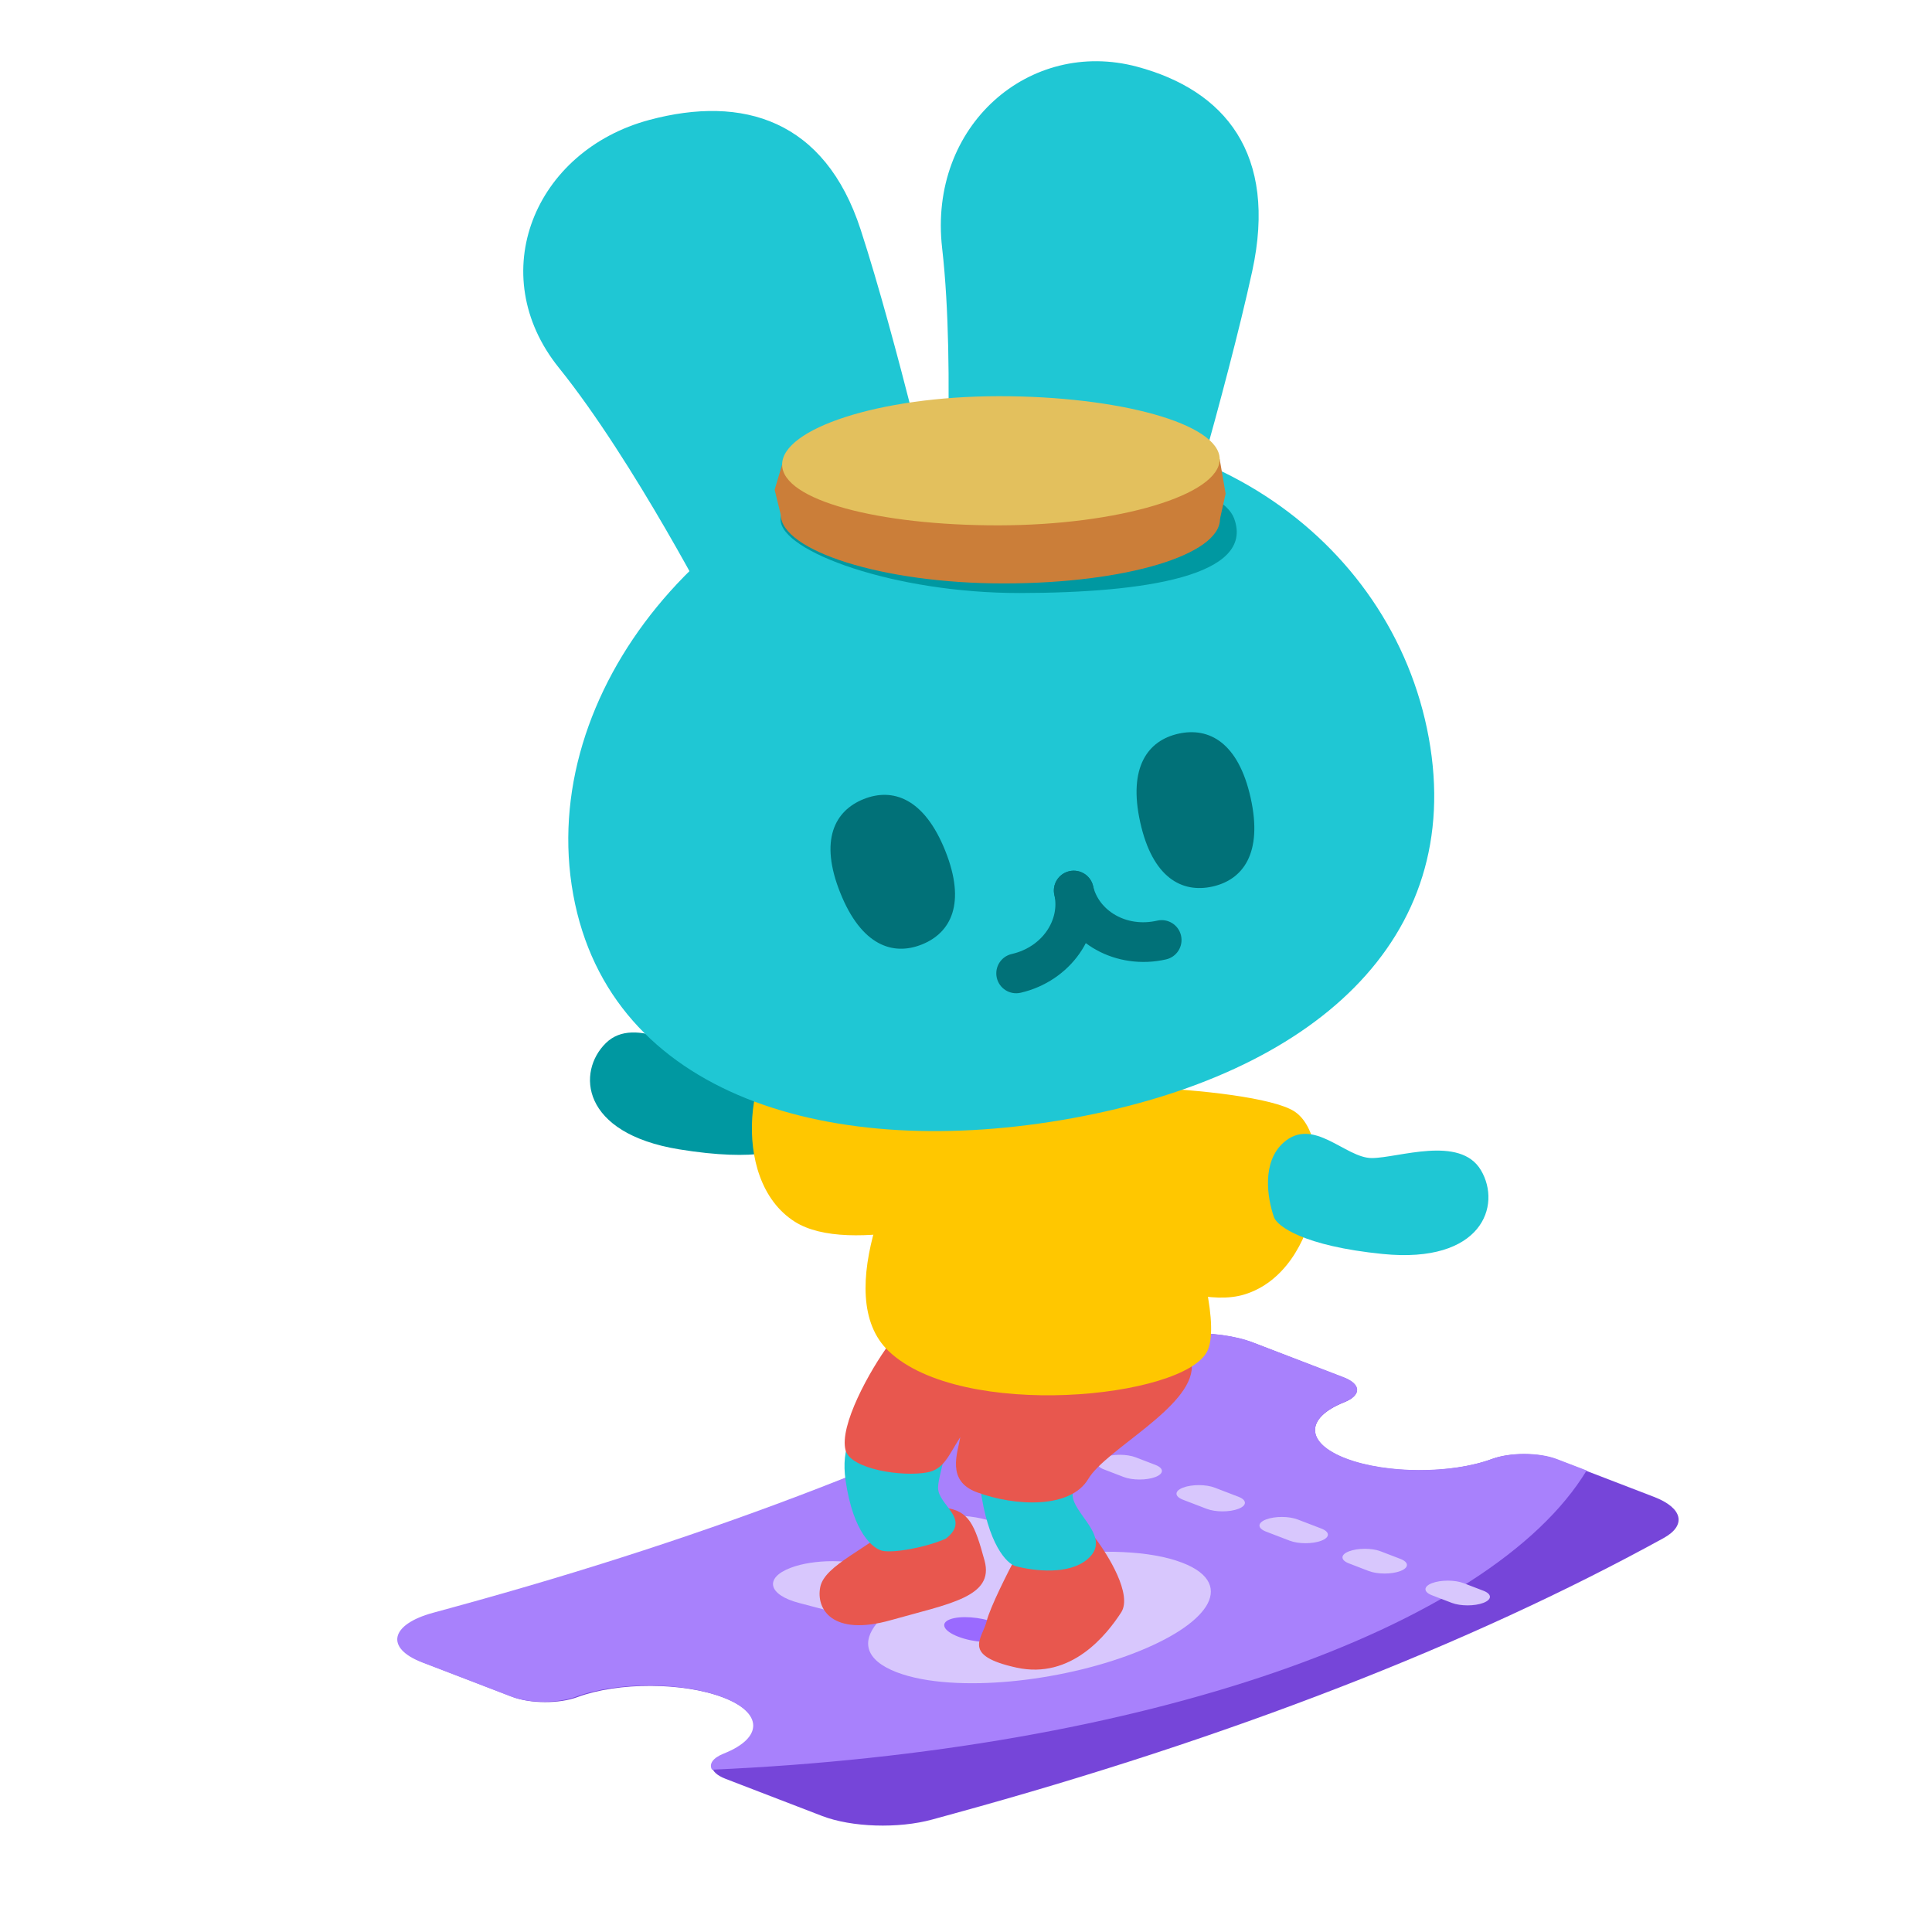
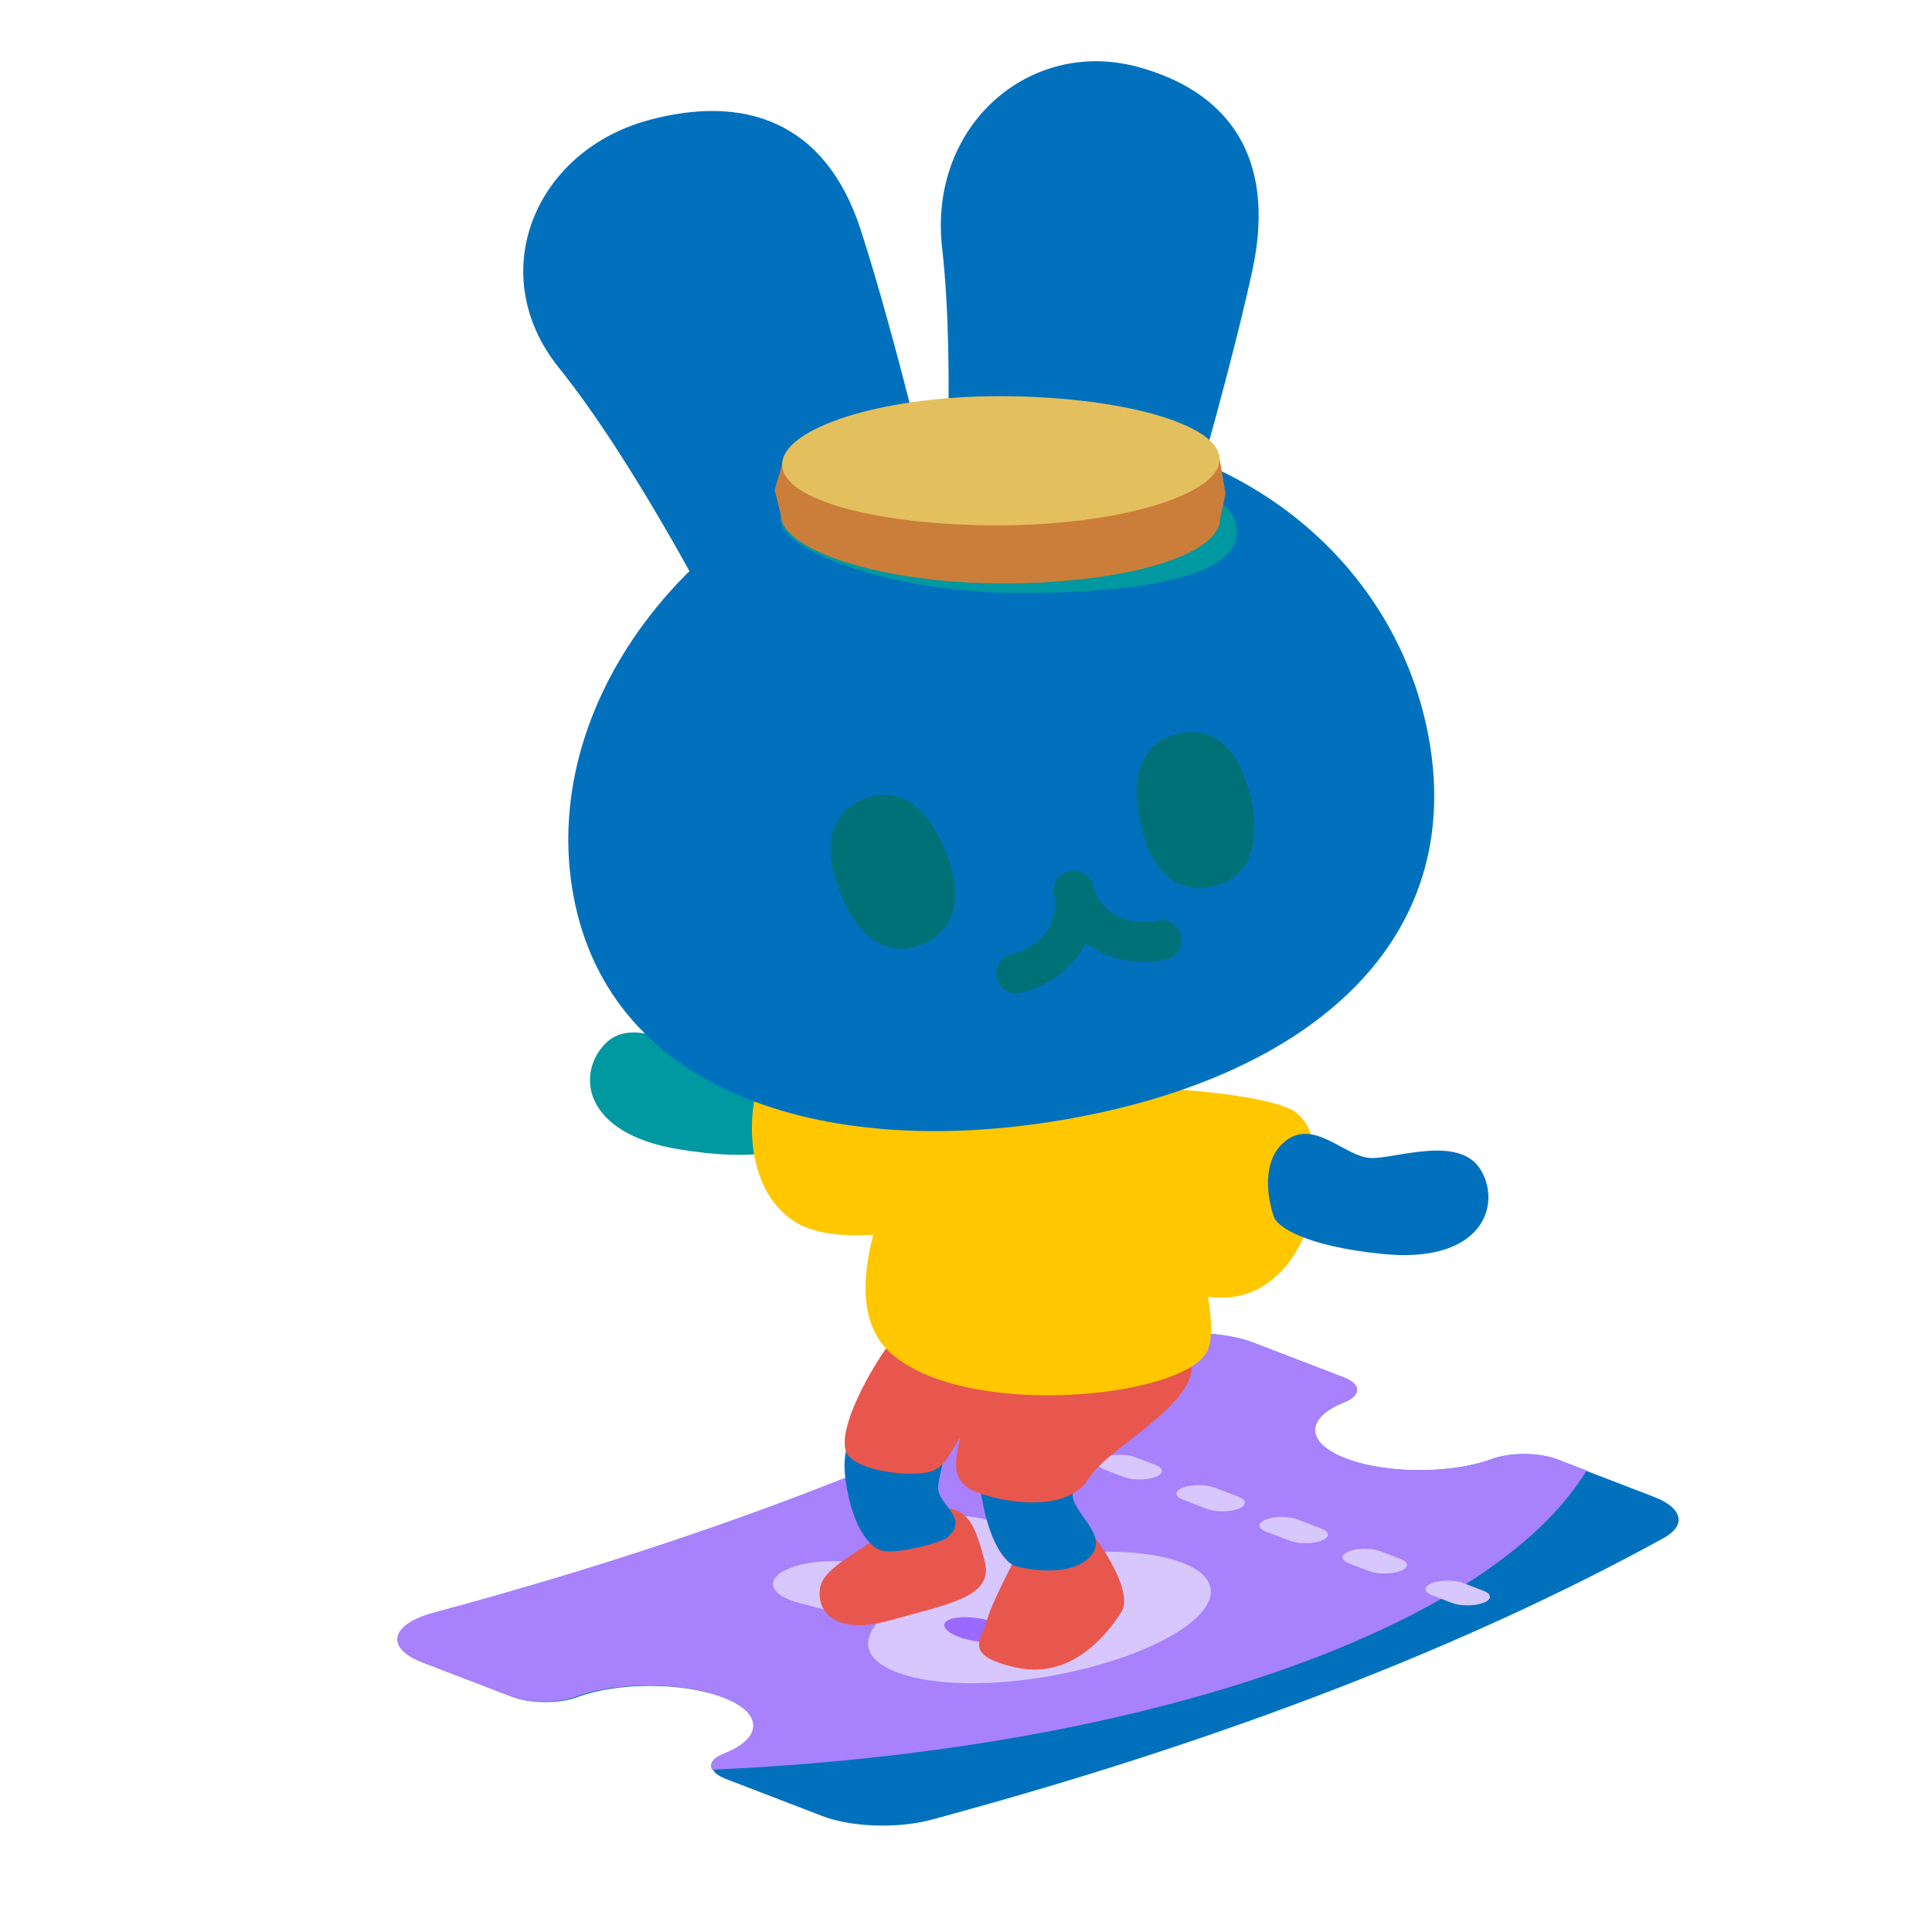
<svg xmlns="http://www.w3.org/2000/svg" width="192" height="192" fill="none" viewBox="0 0 192 192">
-   <path fill="#7645D9" d="M72.11 176.779C70.34 176.098 70.315 174.997 72.054 174.304C75.976 172.742 75.933 170.251 71.924 168.709C67.915 167.167 61.441 167.15 57.379 168.659C55.579 169.328 52.716 169.318 50.946 168.637L42.13 165.245C38.447 163.829 38.955 161.478 43.195 160.315L45.326 159.73C71.21 152.629 93.752 143.879 111.982 133.858C114.916 132.246 120.925 132.043 124.543 133.435L133.516 136.887C135.284 137.567 135.312 138.667 133.579 139.36C129.671 140.922 129.72 143.409 133.724 144.949C137.728 146.49 144.191 146.508 148.253 145.005C150.055 144.338 152.912 144.349 154.68 145.029L164.381 148.761C167.235 149.859 167.629 151.588 165.314 152.86C146.026 163.462 122.175 172.719 94.789 180.233L92.66 180.818C89.273 181.747 84.636 181.598 81.695 180.467L72.11 176.779Z" />
+   <path fill="#0171BD" d="M72.11 176.779C70.34 176.098 70.315 174.997 72.054 174.304C75.976 172.742 75.933 170.251 71.924 168.709C67.915 167.167 61.441 167.15 57.379 168.659C55.579 169.328 52.716 169.318 50.946 168.637L42.13 165.245C38.447 163.829 38.955 161.478 43.195 160.315L45.326 159.73C71.21 152.629 93.752 143.879 111.982 133.858C114.916 132.246 120.925 132.043 124.543 133.435L133.516 136.887C135.284 137.567 135.312 138.667 133.579 139.36C129.671 140.922 129.72 143.409 133.724 144.949C137.728 146.49 144.191 146.508 148.253 145.005C150.055 144.338 152.912 144.349 154.68 145.029L164.381 148.761C167.235 149.859 167.629 151.588 165.314 152.86C146.026 163.462 122.175 172.719 94.789 180.233L92.66 180.818C89.273 181.747 84.636 181.598 81.695 180.467L72.11 176.779Z" />
  <path fill="#A881FC" fill-rule="evenodd" d="M70.756 175.87C70.434 175.311 70.827 174.703 71.938 174.262C75.868 172.7 75.825 170.211 71.808 168.67C67.79 167.128 61.302 167.112 57.233 168.62C55.428 169.288 52.56 169.279 50.786 168.598L41.951 165.208C38.261 163.792 38.77 161.443 43.019 160.281L45.154 159.696C71.092 152.599 93.682 143.854 111.95 133.84C114.89 132.228 120.911 132.026 124.537 133.417L133.529 136.867C135.3 137.547 135.328 138.645 133.592 139.338C129.676 140.9 129.725 143.385 133.737 144.924C137.749 146.464 144.226 146.482 148.297 144.98C150.102 144.314 152.965 144.324 154.737 145.004L157.68 146.133C148.115 161.91 113.479 173.995 70.756 175.87Z" clip-rule="evenodd" />
  <path fill="#D8C7FD" fill-rule="evenodd" d="M104.608 141.661L106.572 142.414C107.439 142.747 107.439 143.287 106.572 143.619C105.704 143.952 104.297 143.952 103.43 143.619L101.466 142.866C100.598 142.533 100.598 141.993 101.466 141.661C102.334 141.328 103.74 141.328 104.608 141.661Z" clip-rule="evenodd" />
  <path fill="#D8C7FD" fill-rule="evenodd" d="M112.856 144.825L114.819 145.579C115.687 145.911 115.687 146.451 114.819 146.784C113.952 147.117 112.545 147.117 111.677 146.784L109.714 146.031C108.846 145.698 108.846 145.158 109.714 144.825C110.581 144.492 111.988 144.492 112.856 144.825Z" clip-rule="evenodd" />
  <path fill="#D8C7FD" fill-rule="evenodd" d="M123.067 149.948C122.199 150.281 120.793 150.281 119.925 149.948L117.569 149.044C116.701 148.711 116.701 148.172 117.569 147.839C118.436 147.506 119.843 147.506 120.71 147.839L123.067 148.743C123.935 149.076 123.935 149.616 123.067 149.948Z" clip-rule="evenodd" />
  <path fill="#D8C7FD" fill-rule="evenodd" d="M131.315 153.113C130.447 153.446 129.04 153.446 128.173 153.113L125.816 152.209C124.949 151.876 124.949 151.336 125.816 151.003C126.684 150.67 128.091 150.67 128.958 151.003L131.315 151.907C132.182 152.24 132.182 152.78 131.315 153.113Z" clip-rule="evenodd" />
  <path fill="#D8C7FD" fill-rule="evenodd" d="M137.206 154.168L139.169 154.921C140.037 155.254 140.037 155.794 139.169 156.127C138.302 156.46 136.895 156.46 136.027 156.127L134.064 155.373C133.196 155.04 133.196 154.501 134.064 154.168C134.931 153.835 136.338 153.835 137.206 154.168Z" clip-rule="evenodd" />
  <path fill="#D8C7FD" fill-rule="evenodd" d="M145.453 157.332L147.417 158.086C148.285 158.419 148.285 158.958 147.417 159.291C146.549 159.624 145.143 159.624 144.275 159.291L142.311 158.538C141.444 158.205 141.444 157.665 142.311 157.332C143.179 156.999 144.586 156.999 145.453 157.332Z" clip-rule="evenodd" />
  <path fill="#D8C7FD" fill-rule="evenodd" d="M90.394 154.487C88.08 153.599 88.08 152.159 90.394 151.271C93.017 150.265 97.377 150.42 99.473 151.594L104.753 154.55C109.36 153.982 114.25 154.058 117.491 155.301C120.403 156.419 120.845 158.066 119.858 159.635C118.859 161.222 116.334 162.894 112.621 164.319C108.909 165.744 104.551 166.712 100.414 167.096C96.323 167.474 92.031 167.305 89.118 166.187C85.896 164.951 85.684 163.089 87.133 161.331L79.397 159.297C76.337 158.493 75.934 156.82 78.556 155.813C80.871 154.925 84.623 154.925 86.937 155.813L92.298 157.87C92.829 157.632 93.392 157.397 93.987 157.169C94.562 156.949 95.15 156.74 95.751 156.542L90.394 154.487Z" clip-rule="evenodd" />
  <path fill="#9A6AFF" d="M98.9 161.249C100.372 161.813 100.745 162.586 99.733 162.974C98.721 163.363 96.708 163.22 95.236 162.655C93.764 162.09 93.391 161.317 94.403 160.929C95.415 160.541 97.428 160.684 98.9 161.249Z" />
  <path fill="#9A6AFF" d="M108.562 157.542C110.034 158.107 110.407 158.879 109.395 159.267C108.383 159.656 106.369 159.513 104.897 158.948C103.425 158.383 103.052 157.61 104.064 157.222C105.076 156.834 107.09 156.977 108.562 157.542Z" />
  <path fill="#E8574E" d="M111.419 160.243C112.558 158.49 110.14 154.544 108.788 152.791L101.007 154.654C100.167 156.225 98.399 159.717 98.049 161.12C97.61 162.873 95.528 164.517 101.007 165.723C106.487 166.928 109.994 162.435 111.419 160.243Z" />
  <path fill="#E8574E" d="M81.515 157.723C81.953 155.531 86.118 153.996 89.844 150.818C90.392 150.38 91.97 149.569 93.899 149.832C96.31 150.161 96.858 151.476 97.844 155.092C98.831 158.709 94.337 159.367 88.529 161.01C82.72 162.654 81.077 159.914 81.515 157.723Z" />
-   <path fill="#1FC7D4" d="M93.224 147.851C93.224 149.614 96.544 150.917 94.008 152.901C92.062 153.777 88.748 154.377 87.652 154.106C86.792 153.894 84.794 152.405 84.033 147.116C83.082 140.505 88.681 139.183 92.062 140.579C95.442 141.974 93.224 146.088 93.224 147.851Z" />
-   <path fill="#1FC7D4" d="M106.594 148.547C106.594 150.468 110.609 152.789 108.073 154.95C106.214 156.534 102.794 156.133 100.934 155.645C100.074 155.413 98.164 153.509 97.403 147.747C96.453 140.544 102.052 139.103 105.432 140.624C108.813 142.144 106.594 146.626 106.594 148.547Z" />
+   <path fill="#0171BD" d="M93.224 147.851C93.224 149.614 96.544 150.917 94.008 152.901C92.062 153.777 88.748 154.377 87.652 154.106C86.792 153.894 84.794 152.405 84.033 147.116C83.082 140.505 88.681 139.183 92.062 140.579C95.442 141.974 93.224 146.088 93.224 147.851Z" />
+   <path fill="#0171BD" d="M106.594 148.547C106.594 150.468 110.609 152.789 108.073 154.95C106.214 156.534 102.794 156.133 100.934 155.645C100.074 155.413 98.164 153.509 97.403 147.747C96.453 140.544 102.052 139.103 105.432 140.624C108.813 142.144 106.594 146.626 106.594 148.547Z" />
  <path fill="#E8574E" d="M84.035 144.133C83.378 141.722 86.41 136.206 88.419 133.503C98.246 132.955 118.447 129.338 118.447 135.804C118.447 139.872 109.899 144.024 108.146 146.983C106.392 149.942 100.913 149.722 97.077 148.298C94.008 147.158 95.177 144.389 95.433 142.818C94.243 144.669 93.815 146.011 92.145 146.325C89.663 146.792 84.548 146.012 84.035 144.133Z" />
  <path fill="#FFC700" d="M88.31 134.27C82.523 128.747 89.04 115.237 93.022 109.173C96.931 108.333 105.625 106.653 109.132 106.653C113.516 106.653 122.283 129.557 119.982 134.27C117.68 138.982 95.543 141.174 88.31 134.27Z" />
  <path fill="#FFC700" d="M123.669 128.643C117.44 130.546 105.397 123.297 100.154 119.434C99.946 116.965 99.665 111.523 100.206 109.503C100.882 106.978 124.36 107.857 128.556 110.402C132.753 112.947 131.454 126.264 123.669 128.643Z" />
-   <path fill="#1FC7D4" d="M136.322 115.086C133.692 115.086 130.514 110.921 127.555 113.551C125.385 115.48 125.934 119.028 126.604 120.958C126.921 121.85 129.527 123.831 137.418 124.62C147.281 125.607 149.254 119.798 147.172 116.291C145.09 112.784 138.952 115.086 136.322 115.086Z" />
+   <path fill="#0171BD" d="M136.322 115.086C133.692 115.086 130.514 110.921 127.555 113.551C125.385 115.48 125.934 119.028 126.604 120.958C126.921 121.85 129.527 123.831 137.418 124.62C147.281 125.607 149.254 119.798 147.172 116.291C145.09 112.784 138.952 115.086 136.322 115.086Z" />
  <path fill="#0098A1" d="M71.012 105.293C73.552 105.973 77.7 102.773 79.878 106.08C81.474 108.504 80.025 111.79 78.879 113.48C78.342 114.259 75.312 115.499 67.486 114.219C57.703 112.619 57.301 106.498 60.22 103.649C63.139 100.801 68.471 104.612 71.012 105.293Z" />
  <path fill="#FFC700" d="M78.993 121.417C84.363 124.814 97.498 120.988 103.394 118.65C104.211 116.354 105.844 111.25 105.844 109.19C105.844 106.617 83.575 101.469 78.993 102.82C74.411 104.171 72.28 117.17 78.993 121.417Z" />
-   <path fill="#1FC7D4" d="M55.542 36.549C48.053 27.247 53.098 14.981 64.531 11.918C73.847 9.421 81.98 11.921 85.528 22.81C89.077 33.7 93.373 52.087 93.373 52.087C94.976 58.069 90.968 64.34 84.422 66.094C79.271 67.474 73.896 65.656 71.121 61.596C71.121 61.596 63.03 45.852 55.542 36.549Z" />
-   <path fill="#1FC7D4" d="M93.628 24.655C92.23 12.466 102.337 3.772 113.011 6.632C121.708 8.963 126.987 15.265 124.444 26.953C121.901 38.642 116.249 57.539 116.249 57.539C114.574 63.788 108.263 67.526 102.151 65.889C97.343 64.6 93.935 60.283 93.721 55.208C93.721 55.208 95.026 36.845 93.628 24.655Z" />
-   <path fill="#1FC7D4" d="M141.993 73.337C145.64 93.399 130.444 106.784 106.56 111.125C82.676 115.467 60.613 108.961 56.966 88.899C53.319 68.837 70.38 47.827 94.264 43.485C118.148 39.144 138.346 53.275 141.993 73.337Z" />
+   <path fill="#0171BD" d="M55.542 36.549C48.053 27.247 53.098 14.981 64.531 11.918C73.847 9.421 81.98 11.921 85.528 22.81C89.077 33.7 93.373 52.087 93.373 52.087C94.976 58.069 90.968 64.34 84.422 66.094C79.271 67.474 73.896 65.656 71.121 61.596C71.121 61.596 63.03 45.852 55.542 36.549Z" />
+   <path fill="#0171BD" d="M93.628 24.655C92.23 12.466 102.337 3.772 113.011 6.632C121.708 8.963 126.987 15.265 124.444 26.953C121.901 38.642 116.249 57.539 116.249 57.539C114.574 63.788 108.263 67.526 102.151 65.889C97.343 64.6 93.935 60.283 93.721 55.208C93.721 55.208 95.026 36.845 93.628 24.655Z" />
+   <path fill="#0171BD" d="M141.993 73.337C145.64 93.399 130.444 106.784 106.56 111.125C82.676 115.467 60.613 108.961 56.966 88.899C53.319 68.837 70.38 47.827 94.264 43.485C118.148 39.144 138.346 53.275 141.993 73.337Z" />
  <path fill="#017178" fill-rule="evenodd" d="M106.266 86.579C107.33 86.335 108.39 86.999 108.634 88.063C109.749 92.924 106.307 97.54 101.428 98.659C100.365 98.903 99.305 98.239 99.061 97.175C98.817 96.112 99.481 95.052 100.545 94.808C103.651 94.096 105.332 91.343 104.782 88.946C104.539 87.882 105.203 86.823 106.266 86.579Z" clip-rule="evenodd" />
  <path fill="#017178" fill-rule="evenodd" d="M106.267 86.579C107.33 86.335 108.39 86.999 108.634 88.062C109.184 90.46 111.897 92.204 115.002 91.492C116.066 91.248 117.126 91.913 117.369 92.976C117.613 94.04 116.949 95.099 115.885 95.343C111.007 96.462 105.897 93.807 104.783 88.946C104.539 87.882 105.203 86.823 106.267 86.579Z" clip-rule="evenodd" />
  <path fill="#017178" d="M93.939 84.549C96.035 89.787 94.494 92.709 91.612 93.862C88.731 95.015 85.6 93.963 83.504 88.726C81.407 83.488 82.948 80.567 85.83 79.413C88.711 78.26 91.842 79.312 93.939 84.549Z" />
  <path fill="#017178" d="M124.288 79.289C125.513 84.796 123.522 87.431 120.492 88.105C117.462 88.779 114.542 87.237 113.316 81.73C112.091 76.223 114.082 73.588 117.112 72.913C120.142 72.239 123.063 73.782 124.288 79.289Z" />
  <path fill="#0098A1" d="M122.647 51.529C124.747 57.212 113.819 58.919 101.35 58.934C88.88 58.948 77.58 54.795 77.576 51.639C77.572 48.483 87.862 46.309 100.332 46.294C112.802 46.28 121.481 48.371 122.647 51.529Z" />
  <path fill="#CB7E39" d="M121.243 51.574C121.247 55.118 111.959 57.967 99.798 57.981C87.637 57.996 77.594 54.689 77.59 51.145C77.586 47.6 87.621 45.161 99.783 45.146C111.944 45.132 121.238 48.029 121.243 51.574Z" />
  <path fill="#CB7E39" d="M121.213 45.636L77.726 46.169L76.983 48.666L77.59 51.145L121.242 51.574L121.8 49.058L121.213 45.636Z" />
  <path fill="#E3C05D" d="M121.213 45.636C121.217 49.181 111.167 52.194 99.241 52.209C87.316 52.223 77.73 49.713 77.726 46.169C77.722 42.625 87.301 39.388 99.226 39.373C111.152 39.359 121.209 42.092 121.213 45.636Z" />
</svg>
